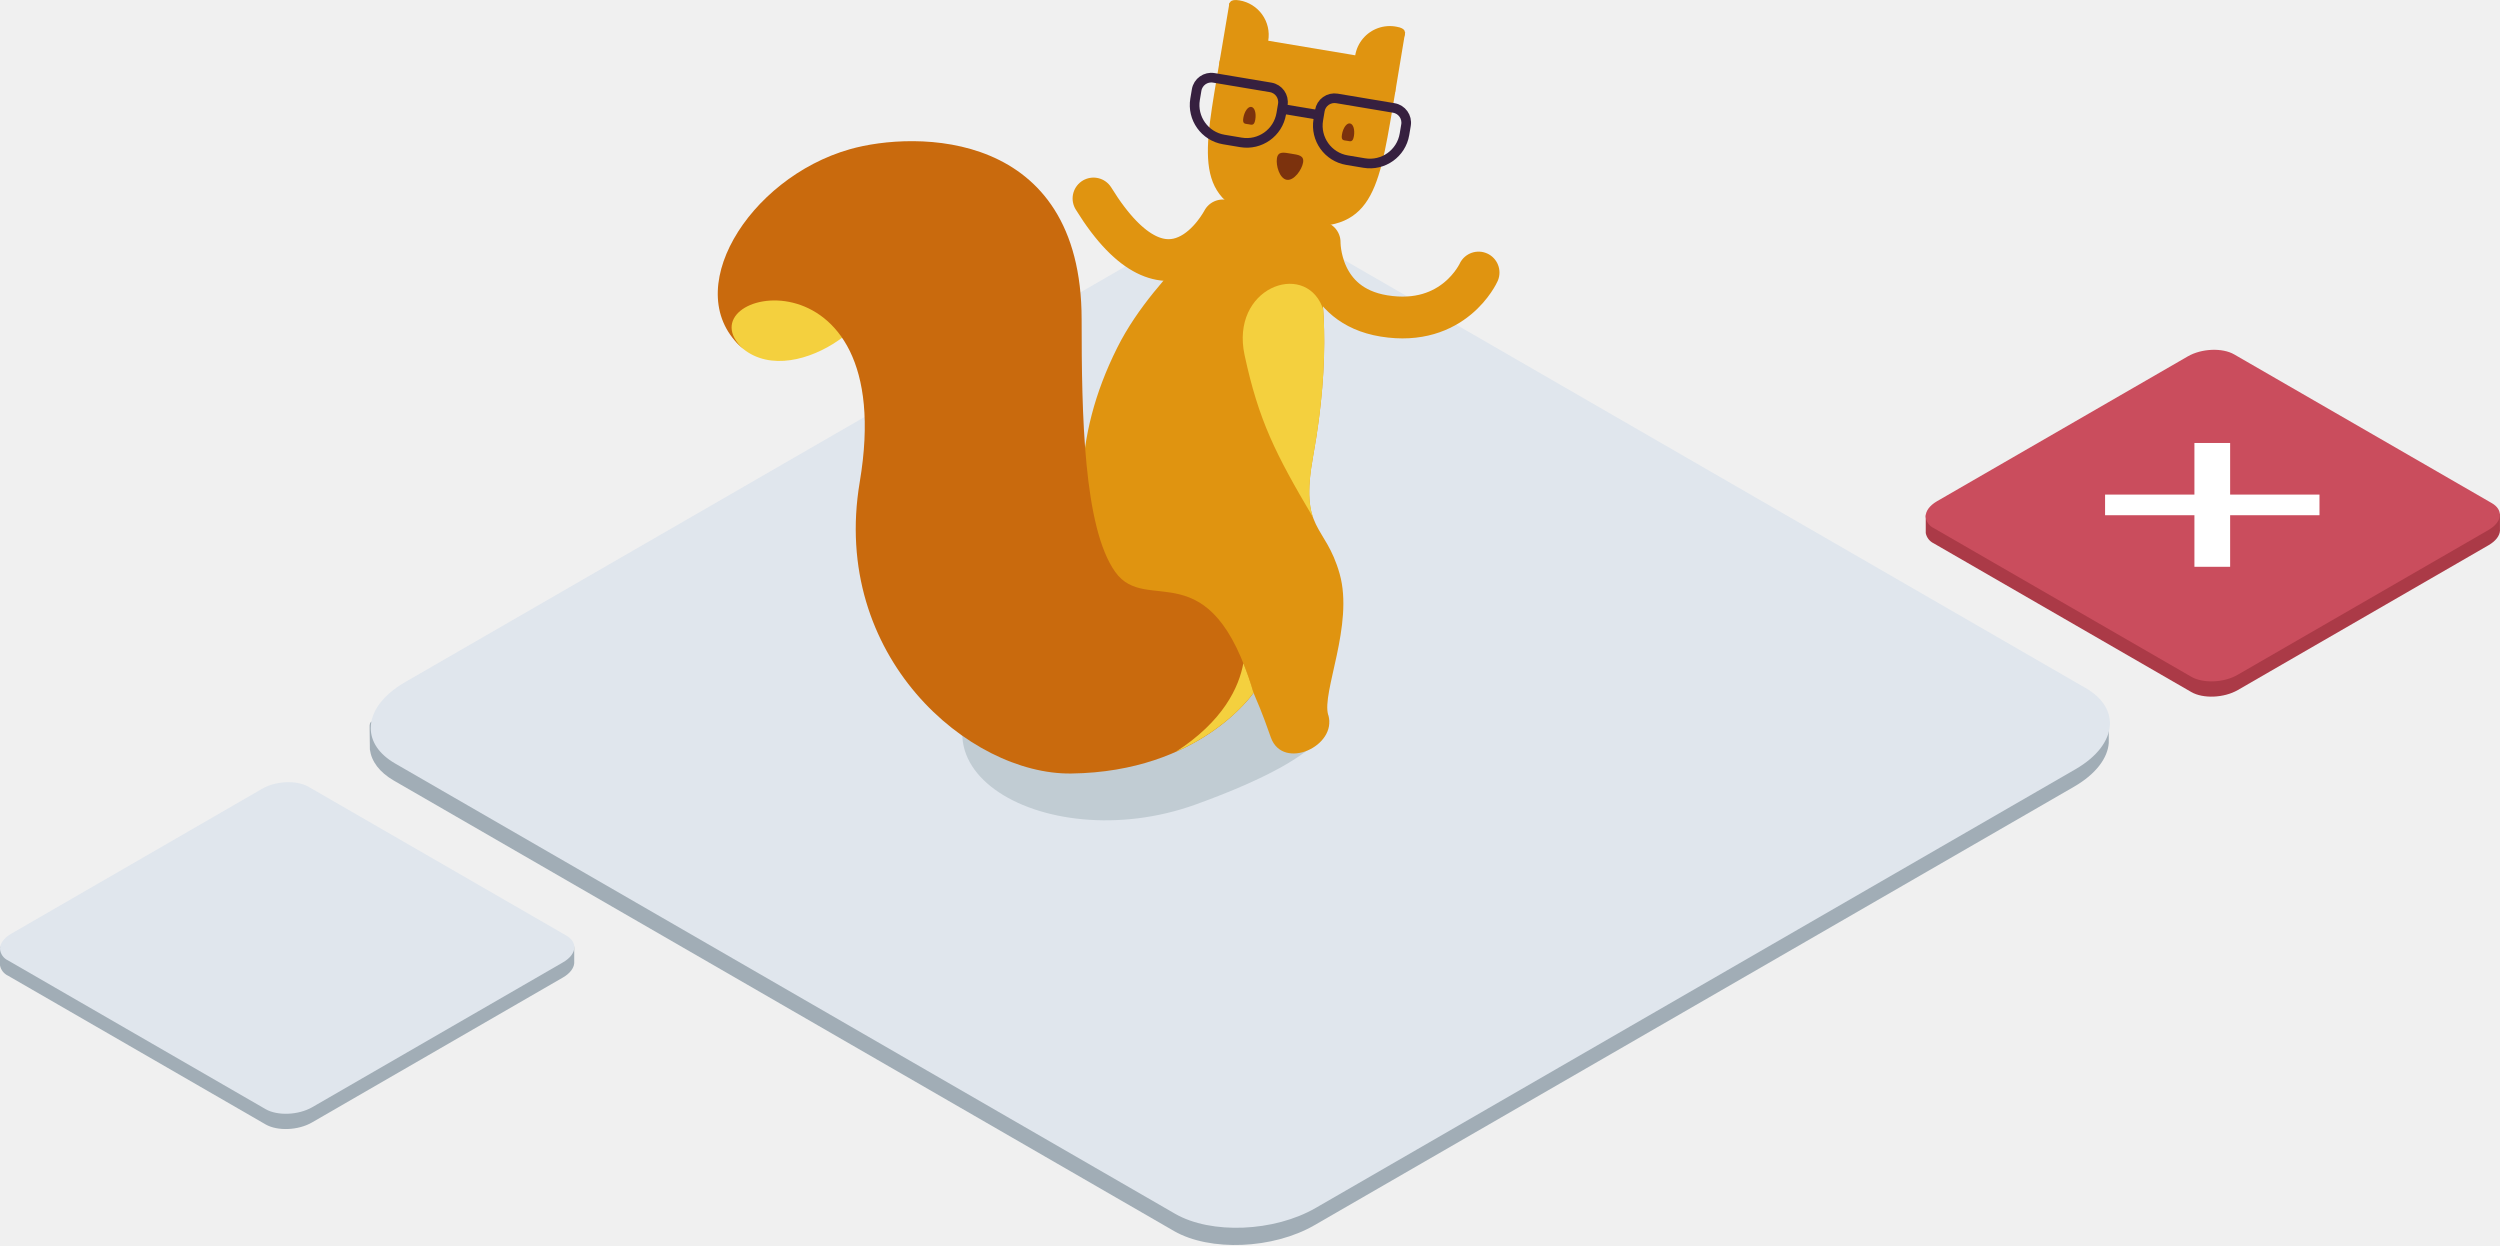
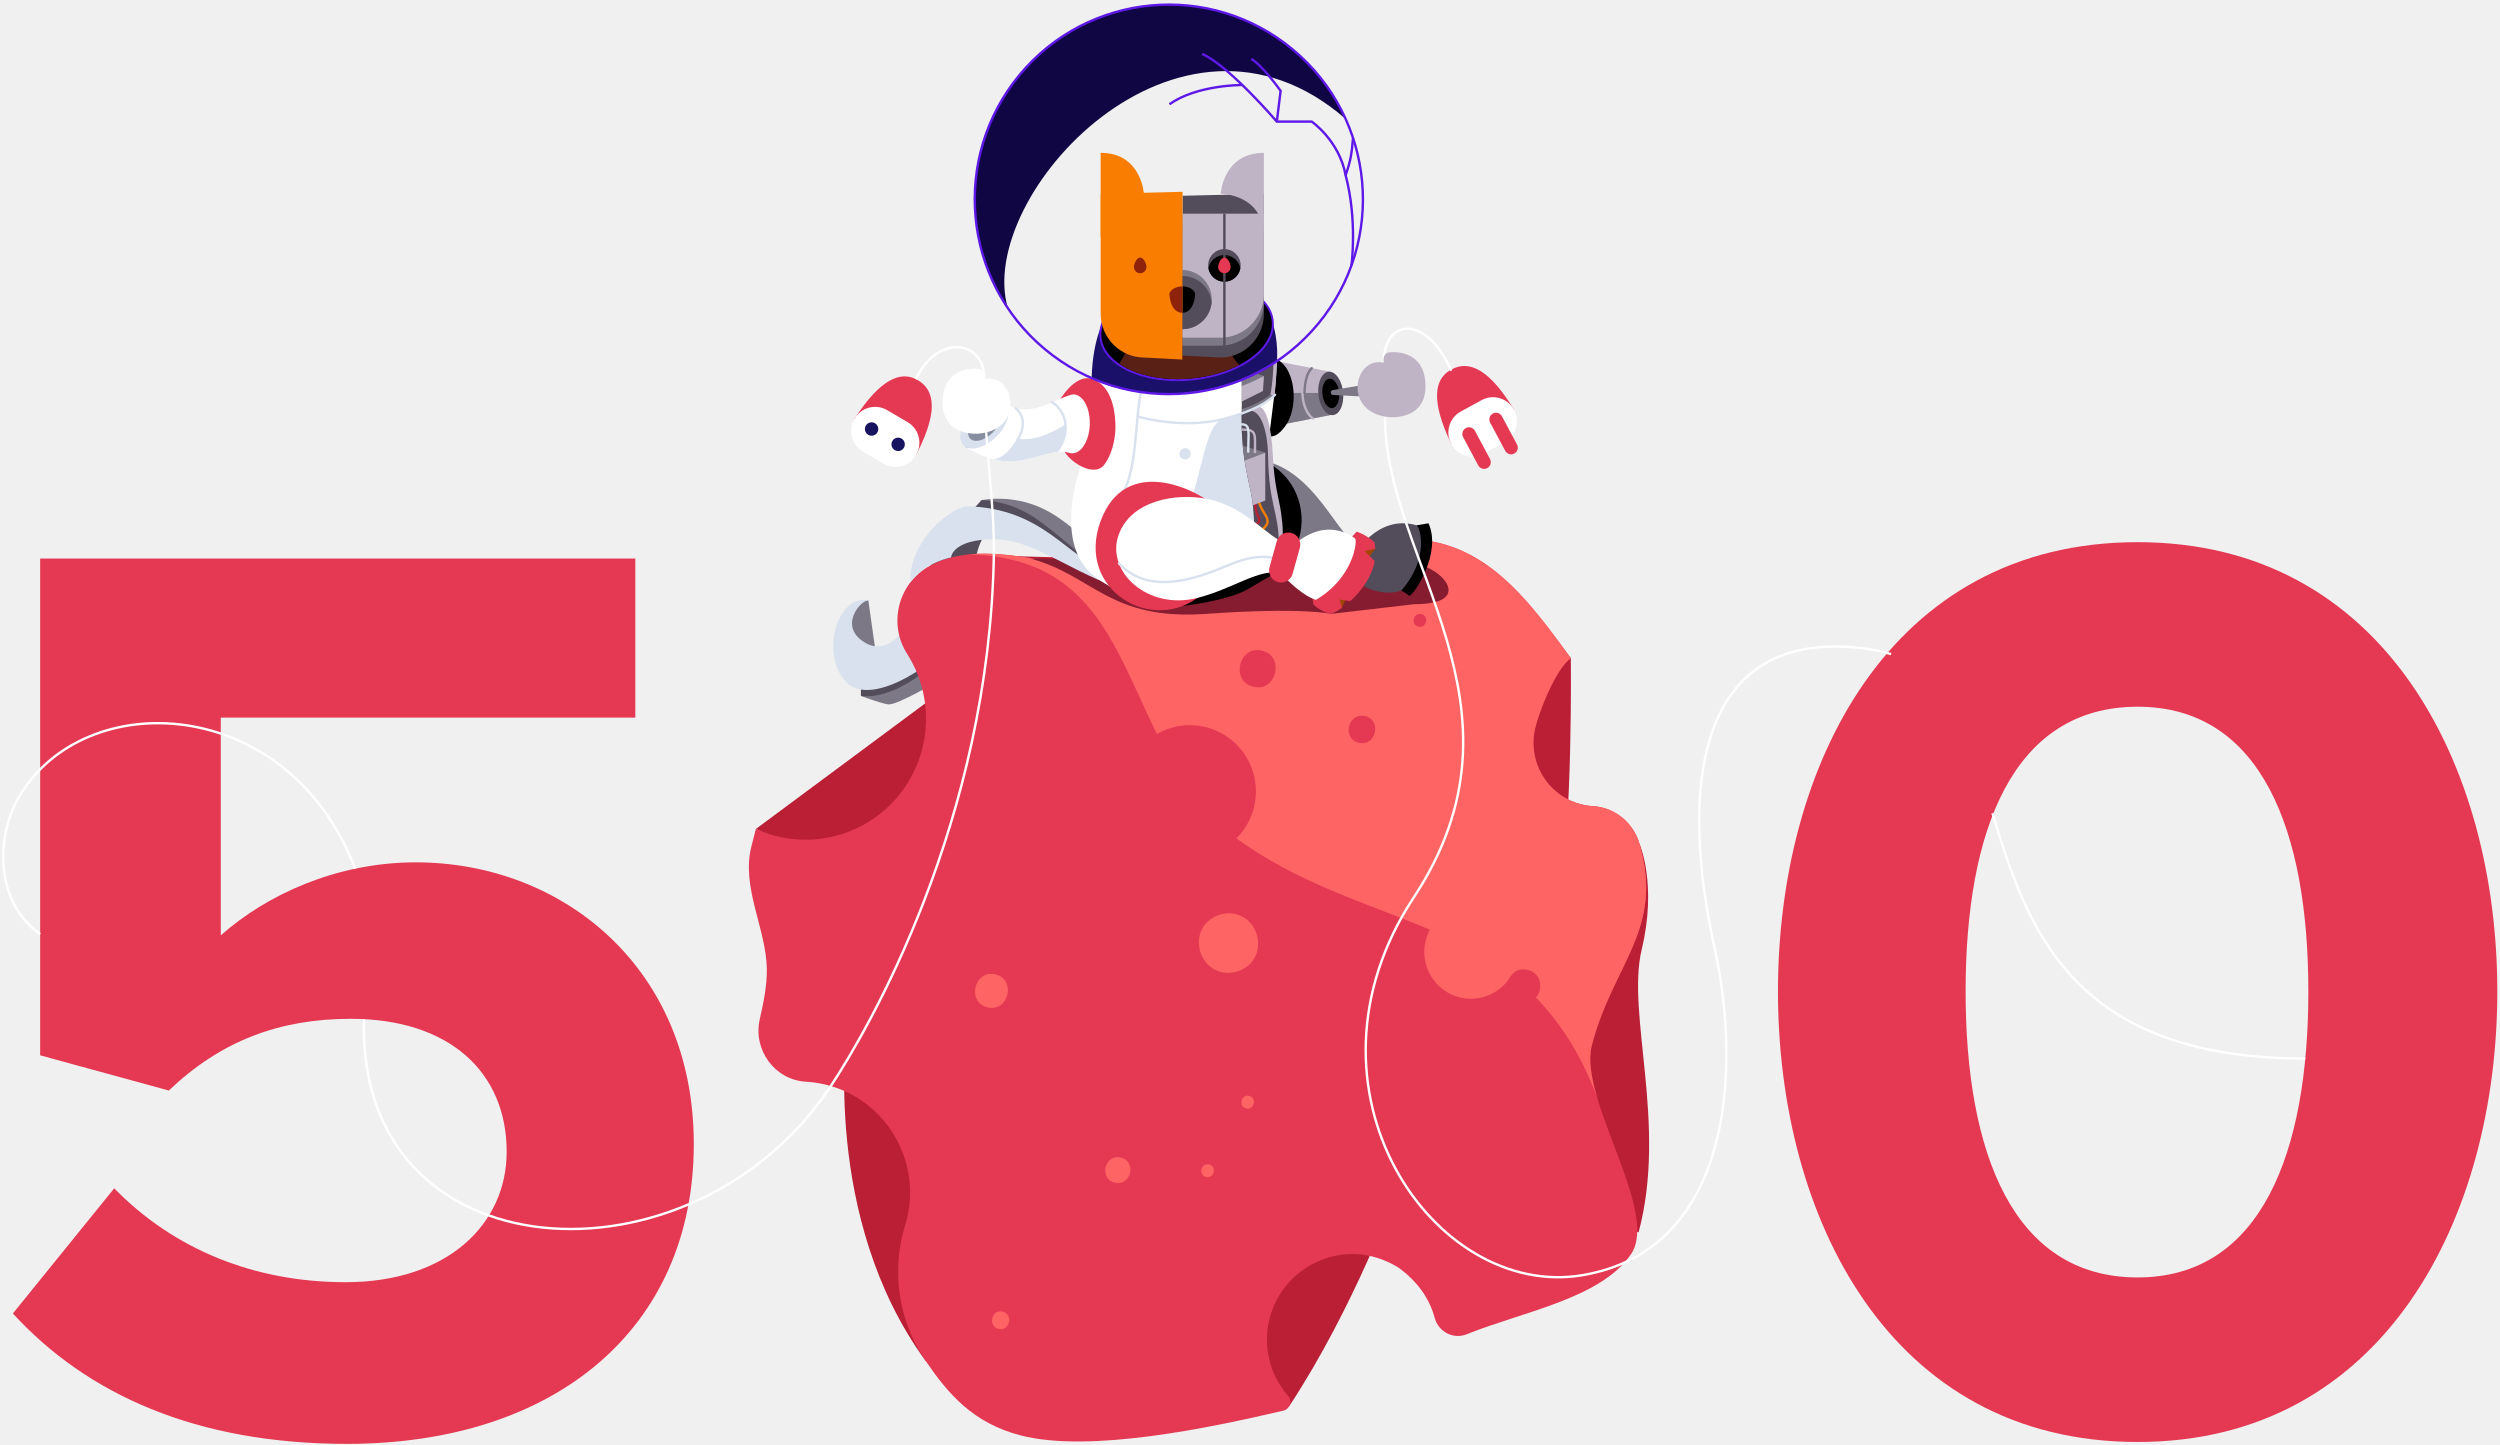
- <svg xmlns="http://www.w3.org/2000/svg" id="ilustra" viewBox="0 0 777.62 387.26">
-   <defs>
-     <style>.cls-1{fill:#a1adb6;}.cls-2{fill:#e0e6ed;}.cls-3{fill:#ab3a47;}.cls-4{fill:#ca4d5d;}.cls-5{fill:#fff;}.cls-6{fill:#c1ccd3;}.cls-7{fill:#f4d03e;}.cls-8{fill:#e09410;}.cls-9{fill:#c96a0d;}.cls-10{fill:#7c320d;}.cls-11,.cls-12{fill:none;}.cls-11{stroke:#36203f;stroke-miterlimit:10;stroke-width:3px;}.cls-12{stroke:#e09410;stroke-linecap:round;stroke-linejoin:round;stroke-width:13px;}</style>
-   </defs>
-   <path class="cls-1" d="M82.62,349.75,2.5,303.49A4.48,4.48,0,0,1,0,300.29c0-.09,0-5.07,0-5.17-.07-1.68,1.13.42,3.54-1l78-45.06c4.28-2.47,10.75-2.74,14.45-.6l80.12,46.26c1.71,1,2.53-1.39,2.5,0,0,.05,0,4.81,0,4.86-.11,1.57-1.31,3.2-3.53,4.48l-78,45.06C92.79,351.62,86.32,351.88,82.62,349.75Z" />
-   <path class="cls-2" d="M82.62,345,2.5,298.74A4.32,4.32,0,0,1,0,295.12c0-1.64,1.2-3.37,3.54-4.72l78-45.06c4.28-2.47,10.75-2.74,14.45-.6L176.15,291c1.73,1,2.55,2.34,2.5,3.75-.06,1.6-1.26,3.28-3.54,4.59l-78,45.06C92.79,346.87,86.32,347.13,82.62,345Z" />
-   <path class="cls-1" d="M365.14,382.89,122.54,242.82c-4.55-2.63-7-6-7.49-9.7,0-.28-.07-6.33-.08-6.61-.22-5.1,3.42,1.25,10.72-3L362,87.12c13-7.48,32.56-8.29,43.78-1.81L648.36,225.37c5.18,3,7.66-4.19,7.57,0,0,.17,0,5.54,0,5.71-.34,4.74-4,9.67-10.69,13.56L408.91,381.07C396,388.55,376.36,389.36,365.14,382.89Z" />
-   <path class="cls-2" d="M365.49,377.53l-35.41-20.44L122.89,237.47c-5.07-2.93-7.57-6.85-7.57-11,0-5,3.62-10.22,10.72-14.32L362.34,75.77c13-7.48,32.56-8.29,43.78-1.82L648.71,214c5.24,3,7.73,7.11,7.57,11.36-.19,4.85-3.81,9.93-10.71,13.91L409.26,375.72C396.3,383.2,376.71,384,365.49,377.53Z" />
-   <path class="cls-3" d="M681.59,215.25,601.47,169a4.48,4.48,0,0,1-2.47-3.2c0-.1,0-5.08,0-5.17-.07-1.68,1.13.41,3.54-1l78-45.05c4.28-2.47,10.75-2.74,14.45-.6l80.12,46.25c1.71,1,2.53-1.38,2.5,0,0,.06,0,4.81,0,4.87-.11,1.57-1.31,3.19-3.53,4.48l-78,45.05C691.76,217.12,685.29,217.39,681.59,215.25Z" />
-   <path class="cls-4" d="M681.59,210.5l-80.12-46.25a4.32,4.32,0,0,1-2.5-3.62c0-1.64,1.2-3.37,3.54-4.73l78-45.05c4.28-2.47,10.75-2.74,14.45-.6l80.12,46.25c1.73,1,2.55,2.35,2.5,3.75-.06,1.61-1.26,3.28-3.54,4.6L696,209.9C691.76,212.37,685.29,212.64,681.59,210.5Z" />
-   <polygon class="cls-5" points="721.47 153.84 693.68 153.84 693.68 137.79 682.57 137.79 682.57 153.84 654.78 153.84 654.78 160.26 682.57 160.26 682.57 176.3 693.68 176.3 693.68 160.26 721.47 160.26 721.47 153.84" />
-   <path class="cls-6" d="M413.14,222.4s6.79,10.5-41.21,27.83-100-14-56-47.33S413.14,222.4,413.14,222.4Z" />
-   <path class="cls-7" d="M231.15,108.51c16.91,13.65,49.67-13.61,37-20.94S214.16,94.79,231.15,108.51Z" />
-   <path class="cls-8" d="M408.45,141.87c-4.27,23.54,3.77,20.76,8.25,36.64s-5.69,36.93-3.56,43.89c2.95,9.61-14.07,17.46-17.84,7-1-2.75-2.34-6.9-5.39-13.88-3.91-9-42.52-6.42-48.71-30.25s-8.09-48.34,6.31-77.11c12.79-25.53,37.94-39.32,37.63-56.32s15.1,4.1,15.1,4.1S419.59,80.48,408.45,141.87Z" />
-   <path class="cls-9" d="M389.91,215.5s-16.56,24.59-56.72,25.1c-31.69.41-74.91-36.37-65.77-90.66,12.67-75.22-56-59.71-36.27-41.43-20.37-17.41,1.55-53.08,33.19-62.09,20.22-5.77,72.1-6.42,72.1,53,0,29.3.59,64.63,10.45,78.48S376.48,170.23,389.91,215.5Z" />
-   <path class="cls-8" d="M382.43.84,378.52,24C373.93,51.31,371.63,65,399,69.54s29.63-9.06,34.23-36.34L437.08,10l-15.27,7.25-27.33-4.58Z" />
-   <path class="cls-10" d="M421.13,42.36c-.35,2-1.12,1.6-2.15,1.43s-1.91,0-1.56-2,1.45-3.57,2.48-3.4S421.47,40.32,421.13,42.36Z" />
-   <path class="cls-10" d="M390.45,37.22c-.34,2-1.12,1.59-2.15,1.42s-1.91,0-1.56-2,1.45-3.56,2.48-3.39S390.8,35.17,390.45,37.22Z" />
-   <path class="cls-10" d="M405.32,50.57c-.38,2.24-2.83,5.72-5.08,5.35s-3.42-4.47-3.05-6.71,2.17-1.78,4.42-1.41S405.7,48.33,405.32,50.57Z" />
-   <path class="cls-11" d="M375.87,25.6h17.94a4.62,4.62,0,0,1,4.62,4.62v2.92A10.88,10.88,0,0,1,387.55,44h-5.42a10.88,10.88,0,0,1-10.88-10.88V30.22a4.62,4.62,0,0,1,4.62-4.62Z" transform="translate(11.07 -63.2) rotate(9.52)" />
-   <path class="cls-11" d="M414.19,32h17.94a4.62,4.62,0,0,1,4.62,4.62v2.92a10.88,10.88,0,0,1-10.88,10.88h-5.42a10.88,10.88,0,0,1-10.88-10.88V36.65A4.62,4.62,0,0,1,414.19,32Z" transform="translate(12.66 -69.45) rotate(9.52)" />
-   <path class="cls-8" d="M394.48,12.68a10.91,10.91,0,0,1-12.58,8.94c-5.95-1-.09-5,.91-10.9S379.58-.88,385.53.12A10.89,10.89,0,0,1,394.48,12.68Z" />
-   <path class="cls-8" d="M433.48,19.22c-1,5.94,3.24,11.6-2.71,10.6a10.91,10.91,0,1,1,3.62-21.51C440.34,9.31,434.48,13.28,433.48,19.22Z" />
-   <line class="cls-11" x1="397.65" y1="33.67" x2="411.43" y2="35.98" />
-   <path class="cls-12" d="M410.47,75.33s-.37,19.62,20,22.94c21.78,3.56,29.44-13.5,29.44-13.5" />
-   <path class="cls-7" d="M411.27,95.36c-5.76-14.3-28.64-5.78-24.14,15.12,4.38,20.28,9.52,30.56,21.27,50.42-1.36-3.93-1.74-9.17.05-19,3.34-18.41,3.94-33.51,3.14-45.63C411.49,95.94,411.38,95.64,411.27,95.36Z" />
-   <path class="cls-12" d="M380.36,68.56S364,100.42,340.13,61.74" />
-   <path class="cls-7" d="M365.63,233.91c16.88-7.44,24.28-18.41,24.28-18.41-1-3.44-2.08-6.49-3.17-9.21C385.39,213.7,380.58,224.28,365.63,233.91Z" />
+ <svg xmlns="http://www.w3.org/2000/svg" width="540px" height="312px" viewBox="0 0 540 312" version="1.1">
+   <g id="Desktop" stroke="none" stroke-width="1" fill="none" fill-rule="evenodd">
+     <g id="9.0-D-ERROR-505" transform="translate(-429, -157)">
+       <g id="5000" transform="translate(429, 158)">
+         <g id="Group-57" transform="translate(2.75131, 112.0161)">
+           <path d="M211,2.034 C209.367,2.034 207.561,6.987 207.682,11.577 C207.802,16.167 198.242,9.095 198.242,9.095 L199.611,0.209 L211,2.034 Z" id="Fill-1" fill="#534C5B" />
+           <path d="M183.203,37.306 C183.203,37.306 186.975,38.756 189.021,39.118 C191.068,39.48 200.86,33.452 200.86,33.452 L195.081,28.005 L183.203,37.306 Z" id="Fill-3" fill="#7D7886" />
+           <path d="M183.203,34.89 L183.203,37.306 C192.152,38.393 202.479,27.148 202.479,27.148 L183.203,34.89 Z" id="Fill-5" fill="#534C5B" />
+           <path d="M184.808,16.663 L186.413,28.005 L179.992,25.589 L179.992,19.732 C179.992,19.732 180.956,16.917 184.808,16.663" id="Fill-7" fill="#7D7886" />
+           <path d="M193.908,20.757 C193.908,20.757 189.784,29.293 184.006,25.75 C178.226,22.207 183.203,16.594 184.808,16.663 C178.226,15.281 174.214,28.166 179.992,34.286 C185.771,40.407 201.593,28.81 203.634,24.14 C205.675,19.468 193.908,20.757 193.908,20.757" id="Fill-9" fill="#D9E0EE" />
+           <path d="M21.923,143.66 C34.835,156.896 52.236,163.937 71.885,163.937 C94.059,163.937 106.69,151.264 106.69,135.773 C106.69,118.594 94.34,107.047 73.008,107.047 C57.57,107.047 44.939,111.834 33.711,122.537 L5.924,114.932 L5.924,7.629 L134.478,7.629 L134.478,41.989 L44.939,41.989 L44.939,89.022 C54.763,80.291 69.92,73.25 87.042,73.25 C118.76,73.25 147.109,96.063 147.109,134.084 C147.109,173.794 117.356,198.86 72.166,198.86 C39.606,198.86 16.029,188.159 0.03,170.697 L21.923,143.66 Z" id="Fill-11" fill="#E53953" />
+           <path d="M298.762,4.498 C265.594,9.636 206.484,6.743 206.484,6.743 L237.473,49.798 L288.424,23.947 L298.762,4.498 Z" id="Fill-13" fill="#BB1F36" />
+           <path d="M197.209,180.972 C174.574,149.965 180.212,109.048 180.212,109.048 L228.434,126.118 L197.209,180.972 Z" id="Fill-15" fill="#BB1F36" />
+           <path d="M336.553,29.166 C336.553,29.166 336.968,66.964 333.962,78.681 C330.957,90.399 310.192,51.055 310.192,51.055 C310.192,51.055 323.01,25.669 336.553,29.166" id="Fill-17" fill="#BB1F36" />
+           <path d="M351.179,153.197 C357.435,129.782 348.485,106.119 351.862,92.046 C355.237,77.98 351.391,69.277 351.391,69.277 L304.859,132.002 L351.179,153.197" id="Fill-19" fill="#BB1F36" />
+           <polygon id="Fill-21" fill="#BB1F36" points="160.514 66.04 204.456 33.452 216.422 62.524 198.506 85.051" />
+           <path d="M275.702,190.752 C289.863,169.25 298.827,144.295 298.827,144.295 L258.583,140.297 L262.063,183.519 L275.702,190.752 Z" id="Fill-23" fill="#BB1F36" />
+           <path d="M299.785,161.125 C303.319,163.782 306.014,167.39 307.131,171.622 C307.931,174.659 311.175,176.354 314.077,175.18 C326.17,170.289 343.073,167.479 349.567,157.857 C355.752,148.693 338.157,124.196 341.064,112.863 C345.599,95.181 356.762,87.858 351.391,69.276 C350.073,64.716 346.064,61.373 341.339,61.111 C340.14,61.044 338.926,60.816 337.722,60.41 C331.395,58.279 327.51,51.716 328.673,45.122 C329.379,41.124 333.442,31.135 336.553,29.166 C323.54,11.313 310.807,-5.843 279.247,9.238 C250.14,23.147 217.126,-0.917 198.242,9.095 C191.351,12.748 188.975,21.596 193.17,28.186 C196.921,34.075 198.32,41.45 196.446,48.753 C192.864,62.723 178.672,71.133 164.75,67.538 C163.272,67.157 161.86,66.648 160.514,66.04 L159.558,69.764 C157.288,78.614 162.735,87.53 162.885,96.244 C162.949,99.928 162.147,103.577 161.345,107.181 C159.874,113.784 164.599,120.248 171.331,120.633 C173.112,120.735 174.913,121.04 176.705,121.567 C188.732,125.098 196.029,137.573 193.245,149.832 C193.106,150.444 192.944,151.046 192.762,151.635 C189.691,161.571 191.347,172.394 197.21,180.973 C202.125,188.164 207.512,194.398 217.72,197.034 C232.649,200.889 258.718,195.373 274.469,191.677 C275.89,191.343 276.439,189.613 275.478,188.511 C271.431,183.871 269.764,177.288 271.731,170.876 C274.07,163.252 281.057,158.136 288.721,157.869 C294.285,157.634 298.687,160.299 299.785,161.125" id="Fill-25" fill="#E53953" />
+           <path d="M263.591,66.489 L264.961,68.532 C266.695,66.786 268.003,64.57 268.66,62.011 C270.3,55.616 267.36,49.12 261.9,46.008 C267.204,52.03 263.591,66.489 263.591,66.489" id="Fill-27" fill="#BA2BFC" />
+           <path d="M341.339,61.111 C340.14,61.044 338.925,60.816 337.722,60.41 C331.395,58.278 327.509,51.716 328.673,45.122 C329.379,41.124 333.442,31.135 336.553,29.166 C323.54,11.313 310.807,-5.843 279.247,9.238 C254.01,21.297 225.839,4.815 206.484,6.743 C245.887,7.59 237.481,49.804 266.165,69.384 C294.857,88.971 327.274,84.654 342.139,123.739 C340.927,119.566 340.316,115.778 341.064,112.863 C345.599,95.181 356.762,87.858 351.391,69.276 C350.074,64.716 346.064,61.373 341.339,61.111" id="Fill-29" fill="#FF6464" />
+           <path d="M240.453,54.367 C242.416,46.714 250.19,42.107 257.816,44.077 C265.443,46.046 270.036,53.846 268.073,61.499 C266.11,69.152 258.336,73.758 250.709,71.789 C243.082,69.82 238.491,62.02 240.453,54.367" id="Fill-31" fill="#E53953" />
+           <path d="M305.208,90.077 C306.594,84.67 312.087,81.415 317.476,82.806 C322.865,84.198 326.11,89.71 324.723,95.117 C323.336,100.524 317.843,103.78 312.454,102.388 C307.066,100.996 303.821,95.485 305.208,90.077" id="Fill-33" fill="#FF6464" />
+           <path d="M256.373,89.08 C255.655,92.508 257.507,96.042 261.002,96.945 C264.263,97.786 268.124,95.716 268.84,92.3 C269.558,88.872 267.705,85.338 264.211,84.436 C260.95,83.593 257.088,85.664 256.373,89.08" id="Fill-35" fill="#FF6464" />
+           <path d="M210.494,104.565 C215.047,105.74 216.876,98.643 212.315,97.465 C207.762,96.289 205.934,103.387 210.494,104.565" id="Fill-37" fill="#FF6464" />
+           <path d="M325.472,103.601 C330.025,104.777 331.854,97.679 327.293,96.501 C322.74,95.326 320.912,102.424 325.472,103.601" id="Fill-39" fill="#E53953" />
+           <path d="M238.006,142.435 C241.475,143.331 242.868,137.922 239.394,137.026 C235.925,136.13 234.532,141.537 238.006,142.435" id="Fill-41" fill="#FF6464" />
+           <path d="M212.91,174.027 C215.294,174.643 216.252,170.925 213.863,170.308 C211.478,169.692 210.521,173.411 212.91,174.027" id="Fill-43" fill="#FF6464" />
+           <path d="M266.395,126.401 C268.13,126.849 268.826,124.145 267.089,123.696 C265.354,123.248 264.658,125.952 266.395,126.401" id="Fill-45" fill="#FF6464" />
+           <path d="M257.74,141.217 C259.474,141.665 260.171,138.961 258.434,138.512 C256.699,138.064 256.003,140.768 257.74,141.217" id="Fill-47" fill="#FF6464" />
+           <path d="M267.909,35.308 C272.896,36.596 274.898,28.822 269.903,27.532 C264.917,26.244 262.914,34.018 267.909,35.308" id="Fill-49" fill="#E53953" />
+           <path d="M290.698,47.419 C294.384,48.37 295.864,42.624 292.172,41.672 C288.486,40.72 287.006,46.465 290.698,47.419" id="Fill-51" fill="#E53953" />
+           <path d="M303.606,22.335 C305.34,22.783 306.037,20.079 304.299,19.63 C302.564,19.182 301.868,21.886 303.606,22.335" id="Fill-53" fill="#E53953" />
+           <path d="M458.978,39.636 C431.956,39.636 421.822,66.434 421.822,101.131 C421.822,135.829 431.956,162.91 458.978,162.91 C485.719,162.91 495.852,135.829 495.852,101.131 C495.852,66.434 485.719,39.636 458.978,39.636 M458.978,4.092 C512.46,4.092 536.667,52.612 536.667,101.131 C536.667,149.652 512.46,198.452 458.978,198.452 C405.215,198.452 381.289,149.652 381.289,101.131 C381.289,52.612 405.215,4.092 458.978,4.092" id="Fill-55" fill="#E53953" />
+         </g>
+         <polygon id="Fill-58" fill="#BFB4C6" points="287.446 79.323 275.794 77.024 276.616 90.736 287.446 88.63" />
+         <polygon id="Fill-59" fill="#7D7886" points="284.757 83.88 276.756 83.88 276.756 90.736 287.446 88.63" />
+         <path d="M222.557,119.645 C236.22,123.323 239.627,133.077 260.544,131.596 C281.462,130.116 287.528,131.596 287.528,131.596 L305.434,129.508 C319.504,129.508 310.219,120.551 305.351,120.985 C300.483,121.419 275.505,120.61 275.505,120.61 L222.557,119.645 Z" id="Fill-60" fill="#851C2F" />
+         <path d="M211.998,107.044 C211.998,107.044 218.379,105.594 225.241,108.856 C232.103,112.117 237.746,119.279 237.746,119.279 L234.707,119.279 L210.948,110.064 L211.998,107.044 Z" id="Fill-62" fill="#7D7886" />
+         <path d="M209.235,110.064 L211.998,107.044 C211.998,107.044 217.897,106.923 223.796,111.03 C229.695,115.137 233.7,119.554 234.707,119.279 C235.714,119.003 233.7,119.554 233.7,119.554 L209.235,110.064 Z" id="Fill-64" fill="#534C5B" />
+         <path d="M245.7,127.003 C233.509,124.521 224.095,115.468 214.856,115.468 C205.617,115.468 205.418,119.422 205.418,119.422 C205.418,119.422 200.043,120.305 196.69,124.727 C196.107,117.07 203.899,109.393 208.67,108.339 C225.722,108.735 230.492,119.797 238.965,122.003 C247.438,124.208 245.7,127.003 245.7,127.003" id="Fill-66" fill="#D9E0EE" />
+         <path d="M305.977,112.466 L308.549,112.03 C311.438,118.278 305.606,127.356 304.402,127.703 C303.559,126.963 302.658,126.583 302.658,126.583 L305.977,112.466 Z" id="Fill-68" fill="#000000" />
+         <path d="M272.383,76.409 C273.86,76.064 276.31,75.955 277.972,78.693 C280.006,82.045 279.98,87.928 277.533,91.166 C275.09,94.398 273.772,93.012 272.228,92.748 C270.343,92.6 269.355,91.009 269.355,91.009 L270.015,77.243 C270.015,77.243 271.159,76.45 272.383,76.409" id="Fill-70" fill="#000000" />
+         <path d="M291.363,123.32 C297.217,128.731 302.658,126.582 302.658,126.582 C308.827,119.607 306.752,112.817 305.977,112.466 C297.317,109.948 292.398,119.147 292.398,119.147 L291.363,123.32 Z" id="Fill-72" fill="#534C5B" />
+         <path d="M268.527,98.13 C282.841,97.375 288.259,114.314 293.082,116.565 C292.916,120.379 290.318,123.586 290.318,123.586 C287.264,121.807 267.851,124.962 263.767,121.608 C259.641,118.22 268.527,98.13 268.527,98.13" id="Fill-74" fill="#7D7886" />
+         <path d="M267.022,97.084 C284.725,98.208 286.259,121.923 268.992,125.437 C267.599,107.677 267.022,97.084 267.022,97.084" id="Fill-76" fill="#000000" />
+         <path d="M280.451,116.4 L292.397,119.147" id="Stroke-78" stroke="#D9E0EE" stroke-width="0.521" stroke-linecap="round" stroke-linejoin="round" />
+         <path d="M295.998,118.451 L293.98,123.913 C293.484,125.254 291.985,125.945 290.649,125.447 C289.313,124.95 288.625,123.446 289.12,122.106 L291.138,116.644 C291.634,115.303 293.133,114.613 294.469,115.11 C295.805,115.607 296.493,117.111 295.998,118.451" id="Fill-80" fill="#F87D00" />
+         <path d="M240.42,70.951 C240.42,70.951 236.263,78.539 235.792,80.665 C235.792,80.665 237.575,89.282 234.753,96.052 C230.736,105.693 229.238,117.774 236.22,123.323 C247.847,132.565 265.934,130.343 275.506,120.61 C277.644,116.108 276.33,106.965 274.524,101.795 C272.719,96.625 275.518,87.324 275.794,77.023 C276.07,66.723 261.727,73.71 261.727,73.71 L240.42,70.951" id="Fill-82" fill="#FFFFFF" />
+         <path d="M248.172,77.747 C244.564,85.324 246.421,98.085 242.714,105.184" id="Stroke-84" stroke="#D9E0EE" stroke-width="0.521" stroke-linecap="round" stroke-linejoin="round" />
+         <path d="M252.47,114.378 C259.696,109.426 258.996,91.126 264.104,89.533 C269.213,87.939 269.137,88.232 271.282,87.049 C273.427,85.865 274.22,91.211 274.516,97.513 C274.811,103.815 270.622,116.416 271.063,119.422 C271.532,122.61 272.905,122.913 272.905,122.913 C272.905,122.913 271.316,126.089 264.584,127.81 C251.248,131.221 249.463,129.202 249.463,129.202 L249.463,113.825 L252.47,114.378 Z" id="Fill-86" fill="#D9E0EE" />
+         <path d="M255.51,129.871 C255.51,129.871 265.267,128.811 269.697,126.173 C274.127,123.534 274.766,123.172 274.766,123.172 L274.217,121.527 L254.238,127.5 L255.51,129.871 Z" id="Fill-88" fill="#000000" />
+         <path d="M228.536,86.022 C228.536,86.022 232,79.547 235.945,80.873 C239.505,82.07 240.772,86.29 240.927,90.537 C241.081,94.785 239.572,98.119 238.412,99.523 C236.694,101.601 232.625,99.951 230.3,97.114 C227.975,94.277 228.536,86.022 228.536,86.022" id="Fill-90" fill="#E53953" />
+         <path d="M235.792,80.665 C236.042,71.633 238.791,67.575 238.791,67.575 L274.585,67.7 C276.347,72.873 275.795,77.024 275.795,77.024 C258.872,87.963 240.608,83.617 235.792,80.665" id="Fill-92" fill="#1A106A" />
+         <path d="M268.167,88.326 L268.603,80.894 L275.794,77.023 C275.794,77.023 275.707,82.171 275.233,84.44 C272.794,86.548 268.167,88.326 268.167,88.326" id="Fill-94" fill="#BFB4C6" />
+         <path d="M268.405,84.264 L268.167,88.326 C268.167,88.326 272.794,86.549 275.233,84.44 L274.397,84.264 L268.405,84.264 Z" id="Fill-96" fill="#7D7886" />
+         <path d="M268.225,80.902 L268.225,87.337 C270.426,86.883 273.671,84.883 274.397,84.264 C274.902,81.812 275.035,78.793 275.069,77.414 L271.982,79.305 L268.225,80.902 Z" id="Fill-98" fill="#534C5B" />
+         <path d="M273.002,80.227 L271.316,79.647 L268.225,80.901 L268.225,82.375 C268.225,82.375 270.622,82.13 273.002,80.227" id="Fill-100" fill="#7D7886" />
+         <path d="M268.225,85.723 C268.225,85.723 270.446,84.658 272.794,83.451 C272.974,81.338 273.002,80.227 273.002,80.227 C270.416,81.616 268.225,82.375 268.225,82.375 L268.225,85.723 Z" id="Fill-102" fill="#BFB4C6" />
+         <path d="M290.657,24.692 C288.123,19.072 284.313,13.925 279.267,9.718 C261.464,-5.133 235.033,-2.689 220.233,15.175 C208.044,29.889 207.548,50.474 217.7,65.574 C210.558,41.304 254.595,-6.743 290.657,24.692" id="Fill-104" fill="#100644" />
+         <path d="M284.707,68.952 C269.907,86.816 243.476,89.259 225.673,74.409 C207.869,59.559 205.434,33.039 220.233,15.175 C235.033,-2.689 261.464,-5.133 279.267,9.718 C297.071,24.567 299.507,51.087 284.707,68.952 Z" id="Stroke-106" stroke="#5E18E7" stroke-width="0.521" />
+         <path d="M254.358,81.109 C250.453,81.109 246.838,80.392 243.904,79.036 C240.173,77.311 237.971,74.75 237.702,71.825 C237.434,68.9 239.133,65.979 242.486,63.6 C246.456,60.783 252.35,59.102 258.252,59.102 C262.157,59.102 265.773,59.819 268.707,61.175 C272.438,62.9 274.64,65.46 274.909,68.386 C275.177,71.311 273.478,74.233 270.124,76.612 C266.155,79.428 260.261,81.109 254.358,81.109" id="Fill-108" fill="#000000" />
+         <path d="M258.253,58.887 C252.307,58.887 246.367,60.584 242.363,63.424 C238.944,65.85 237.213,68.84 237.489,71.845 C237.765,74.85 240.012,77.473 243.814,79.231 C246.776,80.6 250.423,81.324 254.358,81.324 C260.304,81.324 266.243,79.628 270.248,76.787 C273.667,74.361 275.397,71.371 275.121,68.366 C274.845,65.361 272.599,62.739 268.796,60.981 C265.834,59.611 262.188,58.887 258.253,58.887 M258.253,59.316 C261.978,59.316 265.619,59.984 268.617,61.37 C276.181,64.867 276.801,71.612 270.001,76.437 C265.897,79.348 260.029,80.895 254.358,80.895 C250.633,80.895 246.992,80.227 243.993,78.841 C236.429,75.344 235.81,68.599 242.61,63.775 C246.714,60.863 252.582,59.316 258.253,59.316" id="Fill-110" fill="#5E18E7" />
+         <path d="M268.227,66.328 C274.211,59.105 247.524,67.563 247.524,67.563 L241.763,77.58 C242.424,78.034 243.164,78.458 243.993,78.841 C250.773,81.975 260.827,81.433 267.737,77.813 C267.737,77.813 262.243,73.551 268.227,66.328" id="Fill-112" fill="#592015" />
+         <path d="M255.432,41.285 L273.002,40.857 L273.002,66.766 C273.002,69.111 272.152,71.258 270.743,72.912 C269.013,74.944 266.44,76.232 263.567,76.232 L255.374,75.803 L255.432,41.285 Z" id="Fill-114" fill="#534C5B" />
+         <path d="M255.432,46.862 L273.002,46.863 L273.002,64.192 C273.002,66.537 272.152,68.684 270.743,70.338 C269.013,72.37 266.44,73.658 263.567,73.658 L255.374,73.658 L255.432,46.862 Z" id="Fill-116" fill="#7D7886" />
+         <path d="M255.432,45.146 L273.002,45.147 L273.002,62.475 C273.002,64.821 272.152,66.968 270.743,68.622 C269.013,70.654 266.44,71.942 263.567,71.942 L255.374,71.941 L255.432,45.146 Z" id="Fill-118" fill="#BFB4C6" />
+         <path d="M261.745,63.713 C261.745,67.243 258.893,70.105 255.374,70.105 C251.855,70.105 249.002,67.243 249.002,63.713 C249.002,60.183 251.855,57.32 255.374,57.32 C258.893,57.32 261.745,60.183 261.745,63.713" id="Fill-120" fill="#7D7886" />
+         <path d="M273.002,50.224 L273.002,32.013 C264.188,32.013 263.666,40.856 263.666,40.856 C263.666,40.856 273.002,40.857 273.002,50.224" id="Fill-122" fill="#BFB4C6" />
+         <path d="M267.978,56.327 C267.978,58.273 266.406,59.851 264.467,59.851 C262.528,59.851 260.956,58.273 260.956,56.327 C260.956,54.382 262.528,52.804 264.467,52.804 C266.406,52.804 267.978,54.382 267.978,56.327" id="Fill-124" fill="#534C5B" />
+         <path d="M264.467,54.091 C262.747,54.091 261.319,55.333 261.017,56.971 C261.319,58.609 262.747,59.851 264.467,59.851 C266.187,59.851 267.615,58.609 267.917,56.971 C267.615,55.333 266.187,54.091 264.467,54.091" id="Fill-126" fill="#000000" />
+         <path d="M258.149,62.409 C257.89,61.586 256.906,60.859 255.374,60.859 C253.842,60.859 252.77,61.7 252.599,62.409 C252.599,63.947 253.317,66.566 255.374,66.566 C257.43,66.566 258.149,63.947 258.149,62.409" id="Fill-128" fill="#8E220A" />
+         <path d="M255.374,58.607 C252.071,58.607 249.357,61.128 249.035,64.356 C249.357,67.585 252.071,70.106 255.374,70.106 C258.676,70.106 261.391,67.585 261.713,64.356 C261.391,61.128 258.676,58.607 255.374,58.607" id="Fill-130" fill="#534C5B" />
+         <path d="M255.374,66.566 C257.431,66.566 258.148,63.947 258.148,62.409 C257.89,61.586 256.906,60.859 255.374,60.859 L255.374,66.566 Z" id="Fill-132" fill="#000000" />
+         <path d="M255.374,76.661 L247.181,76.232 C244.6,76.232 242.261,75.192 240.558,73.507 C238.822,71.79 237.746,69.404 237.746,66.765 L237.746,40.856 L255.432,40.427 L255.374,76.661 Z" id="Fill-134" fill="#F87D00" />
+         <path d="M237.746,50.224 L237.746,32.012 C246.56,32.012 247.082,40.856 247.082,40.856 C247.082,40.856 246.56,50.224 237.746,50.224" id="Fill-136" fill="#F87D00" />
+         <path d="M247.629,56.668 C247.629,57.415 247.025,58.02 246.281,58.02 C245.537,58.02 244.933,57.414 244.933,56.668 C244.933,55.921 245.537,54.635 246.281,54.635 C247.025,54.635 247.629,55.921 247.629,56.668" id="Fill-138" fill="#8E220A" />
+         <path d="M255.374,66.566 C253.317,66.566 252.599,63.947 252.599,62.409 C252.77,61.699 253.841,60.859 255.374,60.859 L255.374,66.566 Z" id="Fill-140" fill="#8E220A" />
+         <path d="M264.467,45.146 L264.467,74.066" id="Stroke-142" stroke="#534C5B" stroke-width="0.521" />
+         <path d="M265.815,56.668 C265.815,57.415 265.212,58.02 264.467,58.02 C263.722,58.02 263.119,57.415 263.119,56.668 C263.119,55.921 263.722,54.635 264.467,54.635 C265.212,54.635 265.815,55.921 265.815,56.668" id="Fill-144" fill="#E53953" />
+         <path d="M208.67,95.596 C220.064,102.637 225.124,95.008 231.188,96.878 C232.237,97.088 233.345,96.51 234.192,95.13 C235.692,92.686 235.806,88.657 234.446,86.131 C233.64,84.632 232.498,84.007 231.388,84.25 C226.197,85.929 222.06,89.403 216.87,86.017 C214.701,87.265 208.67,95.596 208.67,95.596" id="Fill-146" fill="#FFFFFF" />
+         <g id="Group-151" transform="translate(208.4151, 85.84557)">
+           <path d="M0.255,9.75 C3.176,4.855 8.455,0.171 8.455,0.171" id="Fill-148" fill="#FFFFFF" />
+           <path d="M0.255,9.75 C3.176,4.855 8.455,0.171 8.455,0.171" id="Stroke-150" stroke="#878EA0" stroke-width="0.521" />
+         </g>
+         <path d="M217.645,89.425 C216.877,92.19 214.008,95.011 211.238,95.727 C208.467,96.442 206.844,94.78 207.612,92.015 C208.38,89.249 211.248,86.428 214.019,85.712 C216.789,84.997 218.413,86.659 217.645,89.425" id="Fill-152" fill="#D9E0EE" />
+         <path d="M216.03,89.84 C215.51,91.713 213.567,93.625 211.69,94.11 C209.812,94.595 208.711,93.469 209.231,91.596 C209.751,89.723 211.695,87.811 213.573,87.326 C215.45,86.841 216.551,87.967 216.03,89.84" id="Fill-154" fill="#878EA0" />
+         <path d="M230.243,90.628 C223.358,94.958 220.167,93.606 219.713,93.843 C219.259,94.079 217.97,97.519 214.676,98.218 C220.718,99.683 224.649,96.866 228.541,96.596 C230.6,94.2 230.637,90.721 230.243,90.628" id="Fill-156" fill="#D9E0EE" />
+         <path d="M219.688,94.229 C222.676,89.361 219.355,87.166 219.355,87.166" id="Stroke-158" stroke="#D9E0EE" stroke-width="0.521" stroke-linecap="round" stroke-linejoin="round" />
+         <path d="M230.124,91.24 C230.207,88.264 228.163,86.413 227.25,85.883" id="Stroke-160" stroke="#D9E0EE" stroke-width="0.521" stroke-linecap="round" stroke-linejoin="round" />
+         <path d="M274.943,97.513 C274.648,91.211 273.426,85.865 271.282,87.049 C269.978,87.768 269.494,87.942 268.167,88.326 C268.039,96.655 269.363,101.245 270.266,105.715 C271.169,110.185 270.988,118.52 270.988,118.52 L276.445,118.52 C277.4,115.628 277.115,112.509 276.698,109.667 C276.256,106.662 275.238,103.815 274.943,97.513" id="Fill-162" fill="#BFB4C6" />
+         <path d="M273.905,97.561 C273.792,90.974 271.891,87.334 269.809,87.781 C269.334,87.978 268.867,88.123 268.167,88.326 C268.039,96.655 269.363,101.246 270.266,105.715 C270.808,108.397 270.959,112.469 270.994,115.299 C270.994,115.299 276.225,123.133 276.225,116.4 C276.225,109.667 274.088,108.227 273.905,97.561" id="Fill-164" fill="#534C5B" />
+         <path d="M268.829,98.463 L273.297,96.761 L268.425,95.24 C268.535,96.393 268.673,97.461 268.829,98.463" id="Fill-166" fill="#7D7886" />
+         <path d="M271.59,105.151 C271.59,110.184 275.782,110.794 272.622,113.409" id="Stroke-168" stroke="#F87D00" stroke-width="0.521" />
+         <path d="M271.09,106.983 C271.09,111.948 273.323,110.366 270.861,112.903" id="Stroke-170" stroke="#BB1F36" stroke-width="0.521" />
+         <path d="M273.297,96.761 L268.829,98.463 C269.257,101.213 269.814,103.479 270.266,105.715 C270.411,106.436 270.528,107.259 270.623,108.13 L273.297,107.111 L273.297,96.761 Z" id="Fill-172" fill="#BFB4C6" />
+         <path d="M256.504,98.125 C255.898,98.415 255.173,98.157 254.885,97.549 C254.596,96.942 254.853,96.215 255.459,95.925 C256.065,95.635 256.789,95.893 257.078,96.501 C257.367,97.109 257.11,97.836 256.504,98.125" id="Fill-174" fill="#D9E0EE" />
+         <polygon id="Fill-176" fill="#A24502" points="289.862 130.286 292.927 123.031 297.069 117.509 295.284 116.704 287.821 128.68" />
+         <path d="M289.327,128.476 L291.643,128.858 C293.954,126.777 296.295,123.723 296.932,120.186 L294.752,118.007 L297.069,117.509 C297.032,117.038 296.961,116.562 296.852,116.081 C294.94,114.401 293.046,113.826 293.046,113.826 L291.673,115.323 L283.412,127.798 L283.704,129.574 C285.695,131.411 287.529,131.596 287.529,131.596 C288.137,131.376 288.958,130.925 289.862,130.286 L289.327,128.476 Z" id="Fill-178" fill="#E53953" />
+         <path d="M276.698,122.822 C281.332,127.96 284.24,128.561 284.24,128.561 C292.28,123.884 293.303,115.837 292.678,115.26 C285.244,110.138 278.903,117.27 278.903,117.27 L276.698,122.822 Z" id="Fill-180" fill="#FFFFFF" />
+         <path d="M258.608,128.161 C247.843,136.017 231.322,125.356 238.325,110.135 C244.31,97.125 259.823,105.403 262.916,108.81 C266.008,112.217 264.094,124.158 258.608,128.161" id="Fill-182" fill="#E53953" />
+         <path d="M258.608,128.161 C247.896,130.871 238.785,122.441 241.626,114.518 C244.293,107.082 253.939,105.437 260.739,106.76 C269.326,108.432 274.504,115.835 277.644,116.107 C279.282,118.495 278.11,121.28 276.698,122.822 C272.104,121.646 266.416,126.186 258.608,128.161" id="Fill-184" fill="#FFFFFF" />
+         <path d="M241.696,120.715 C247.84,127.153 256.778,124.757 265.347,121.067 C273.916,117.378 277.343,120.539 277.343,120.539" id="Stroke-186" stroke="#D9E0EE" stroke-width="0.521" stroke-linecap="round" stroke-linejoin="round" />
+         <path d="M280.77,117.315 L279.209,122.926 C278.825,124.303 277.389,125.116 276.016,124.731 C274.643,124.347 273.834,122.905 274.217,121.527 L275.778,115.917 C276.162,114.54 277.599,113.728 278.971,114.112 C280.344,114.497 281.153,115.938 280.77,117.315" id="Fill-188" fill="#E53953" />
+         <path d="M245.7,88.953 C245.7,88.953 255.059,91.791 264.104,89.533 C273.104,87.287 275.389,84.264 275.389,84.264" id="Stroke-190" stroke="#D9E0EE" stroke-width="0.521" stroke-linecap="round" stroke-linejoin="round" />
+         <path d="M211.316,92.669 C211.316,92.669 203.611,93.377 203.611,86.017 C203.611,78.657 209.55,78.496 211.316,78.657 C213.082,78.818 212.628,80.894 212.628,80.894 C219.173,79.462 221.589,91.863 211.316,92.669" id="Fill-192" fill="#FFFFFF" />
+         <path d="M184.545,89.502 C190.288,80.59 194.622,79.266 197.832,80.894 C201.043,82.522 203.573,86.324 197.894,97.227 C189.325,93.313 184.545,89.502 184.545,89.502" id="Fill-194" fill="#E53953" />
+         <path d="M190.835,99.148 L186.389,96.544 C183.952,95.117 183.122,91.947 184.545,89.502 L184.586,89.432 C186.008,86.987 189.166,86.154 191.603,87.582 L196.049,90.185 C198.487,91.613 199.316,94.782 197.893,97.227 L197.852,97.298 C196.43,99.743 193.272,100.576 190.835,99.148" id="Fill-196" fill="#FFFFFF" />
+         <path d="M189.515,92.39 C189.117,93.083 188.234,93.322 187.542,92.923 C186.851,92.524 186.613,91.638 187.011,90.944 C187.409,90.25 188.292,90.011 188.983,90.411 C189.675,90.81 189.913,91.696 189.515,92.39" id="Fill-198" fill="#18135F" />
+         <path d="M195.25,95.701 C194.852,96.395 193.969,96.634 193.278,96.235 C192.586,95.835 192.348,94.949 192.746,94.255 C193.144,93.562 194.028,93.323 194.719,93.722 C195.411,94.121 195.648,95.007 195.25,95.701" id="Fill-200" fill="#18135F" />
+         <path d="M313.504,94.933 C308.889,85.383 310.009,80.978 313.062,79.069 C316.114,77.16 320.666,76.961 327.011,87.488 C319.231,92.809 313.504,94.933 313.504,94.933" id="Fill-202" fill="#E53953" />
+         <path d="M324.986,94.54 L320.461,97.003 C317.98,98.353 314.85,97.422 313.504,94.933 L313.466,94.862 C312.12,92.372 313.049,89.232 315.529,87.881 L320.054,85.418 C322.535,84.068 325.665,85 327.011,87.488 L327.049,87.56 C328.395,90.049 327.466,93.19 324.986,94.54" id="Fill-204" fill="#FFFFFF" />
+         <path d="M316.628,91.463 C315.925,91.842 315.661,92.721 316.038,93.426 L319.293,99.514 C319.671,100.22 320.547,100.485 321.25,100.107 C321.952,99.728 322.217,98.849 321.84,98.144 L318.584,92.055 C318.207,91.35 317.331,91.085 316.628,91.463" id="Fill-206" fill="#E53953" />
+         <path d="M322.46,88.324 C321.756,88.702 321.493,89.581 321.87,90.286 L325.125,96.375 C325.502,97.08 326.378,97.345 327.081,96.967 C327.784,96.588 328.049,95.71 327.671,95.004 L324.416,88.916 C324.038,88.21 323.163,87.945 322.46,88.324" id="Fill-208" fill="#E53953" />
+         <path d="M212.628,80.894 C212.628,72.218 202.344,71.184 197.833,80.894" id="Stroke-210" stroke="#FFFFFF" stroke-width="0.521" />
+         <path d="M298.887,77.333 C298.887,67.841 308.056,66.697 313.489,79.069" id="Stroke-212" stroke="#FFFFFF" stroke-width="0.521" />
+         <path d="M289.081,80.61 C290.271,82.412 290.505,85.382 289.603,87.243 C288.7,89.103 287.003,89.15 285.811,87.347 C284.621,85.544 284.387,82.575 285.29,80.714 C286.193,78.853 287.89,78.807 289.081,80.61" id="Fill-214" fill="#534C5B" />
+         <path d="M288.554,81.693 C289.36,82.914 289.519,84.926 288.907,86.187 C288.295,87.448 287.146,87.48 286.339,86.26 C285.532,85.038 285.374,83.026 285.986,81.765 C286.597,80.504 287.747,80.472 288.554,81.693" id="Fill-216" fill="#000000" />
+         <path d="M287.858,83.254 L299.154,81.367 L299.154,84.915 L287.974,84.318 C287.681,84.313 287.446,84.073 287.446,83.779 C287.446,83.53 287.616,83.313 287.858,83.254" id="Fill-218" fill="#7D7886" />
+         <path d="M300.199,89.108 C300.199,89.108 307.905,89.815 307.905,82.456 C307.905,75.096 301.965,74.935 300.199,75.096 C298.434,75.256 298.887,77.333 298.887,77.333 C292.342,75.901 289.926,88.303 300.199,89.108" id="Fill-220" fill="#BFB4C6" />
+         <path d="M281.342,83.88 C281.342,86.951 282.795,88.928 283.593,89.389" id="Stroke-222" stroke="#BFB4C6" stroke-width="0.521" stroke-linecap="round" stroke-linejoin="round" />
+         <path d="M281.782,83.88 C281.782,81.475 282.391,79.382 283.331,78.536" id="Stroke-224" stroke="#7D7886" stroke-width="0.521" stroke-linecap="round" stroke-linejoin="round" />
+         <path d="M271.064,96.852 C271.064,92.71 271.569,91.764 268.2,91.787" id="Stroke-226" stroke="#BFB4C6" stroke-width="0.521" />
+         <path d="M269.618,96.56 C269.618,92.417 270.179,90.658 268.2,90.658" id="Stroke-228" stroke="#D9E0EE" stroke-width="0.521" stroke-linecap="round" stroke-linejoin="round" />
+         <path d="M430.375,174.655 C437.84,199.411 447.403,227.646 497.943,227.646" id="Stroke-230" stroke="#FFFFFF" stroke-width="0.521" />
+         <path d="M299.154,89.108 C299.154,120.274 332.611,151.513 305.35,192.877 C278.091,234.242 309.696,279.937 341.885,274.428 C374.073,268.92 376.214,230.225 370.308,203.56 C363.085,170.945 365.174,133.851 403.411,139.164 C405.23,139.417 406.915,139.797 408.479,140.294" id="Stroke-232" stroke="#FFFFFF" stroke-width="0.521" />
+         <path d="M76.715,186.64 C62.24,148.8 18.044,146.976 4.036,171.268 C-1,180 -1,194 8.675,200.781" id="Stroke-234" stroke="#FFFFFF" stroke-width="0.521" />
+         <path d="M212.628,83.394 C212.628,94.11 214.847,107.866 214.676,118.651 C213.759,176.516 187.46,221.491 179.456,233.583 C149.509,278.825 76.929,274.659 78.622,219.135" id="Stroke-236" stroke="#FFFFFF" stroke-width="0.521" />
+         <path d="M291.918,56.327 C291.918,56.327 293.231,46.525 290.657,36.861 C291.815,33.479 291.968,32.071 292.253,28.789" id="Stroke-238" stroke="#5E18E7" stroke-width="0.521" />
+         <path d="M290.657,36.861 C289.287,29.372 283.331,25.265 283.331,25.265 L275.794,25.265 C275.794,25.265 265.45,13.185 259.672,10.648" id="Stroke-240" stroke="#5E18E7" stroke-width="0.521" />
+         <path d="M275.794,25.265 L276.611,18.621 C276.611,18.621 272.674,13.065 270.266,11.736" id="Stroke-242" stroke="#5E18E7" stroke-width="0.521" />
+         <path d="M268.334,17.361 C268.334,17.361 258.528,17.293 252.599,21.52" id="Stroke-244" stroke="#5E18E7" stroke-width="0.521" />
+       </g>
+     </g>
+   </g>
</svg>
